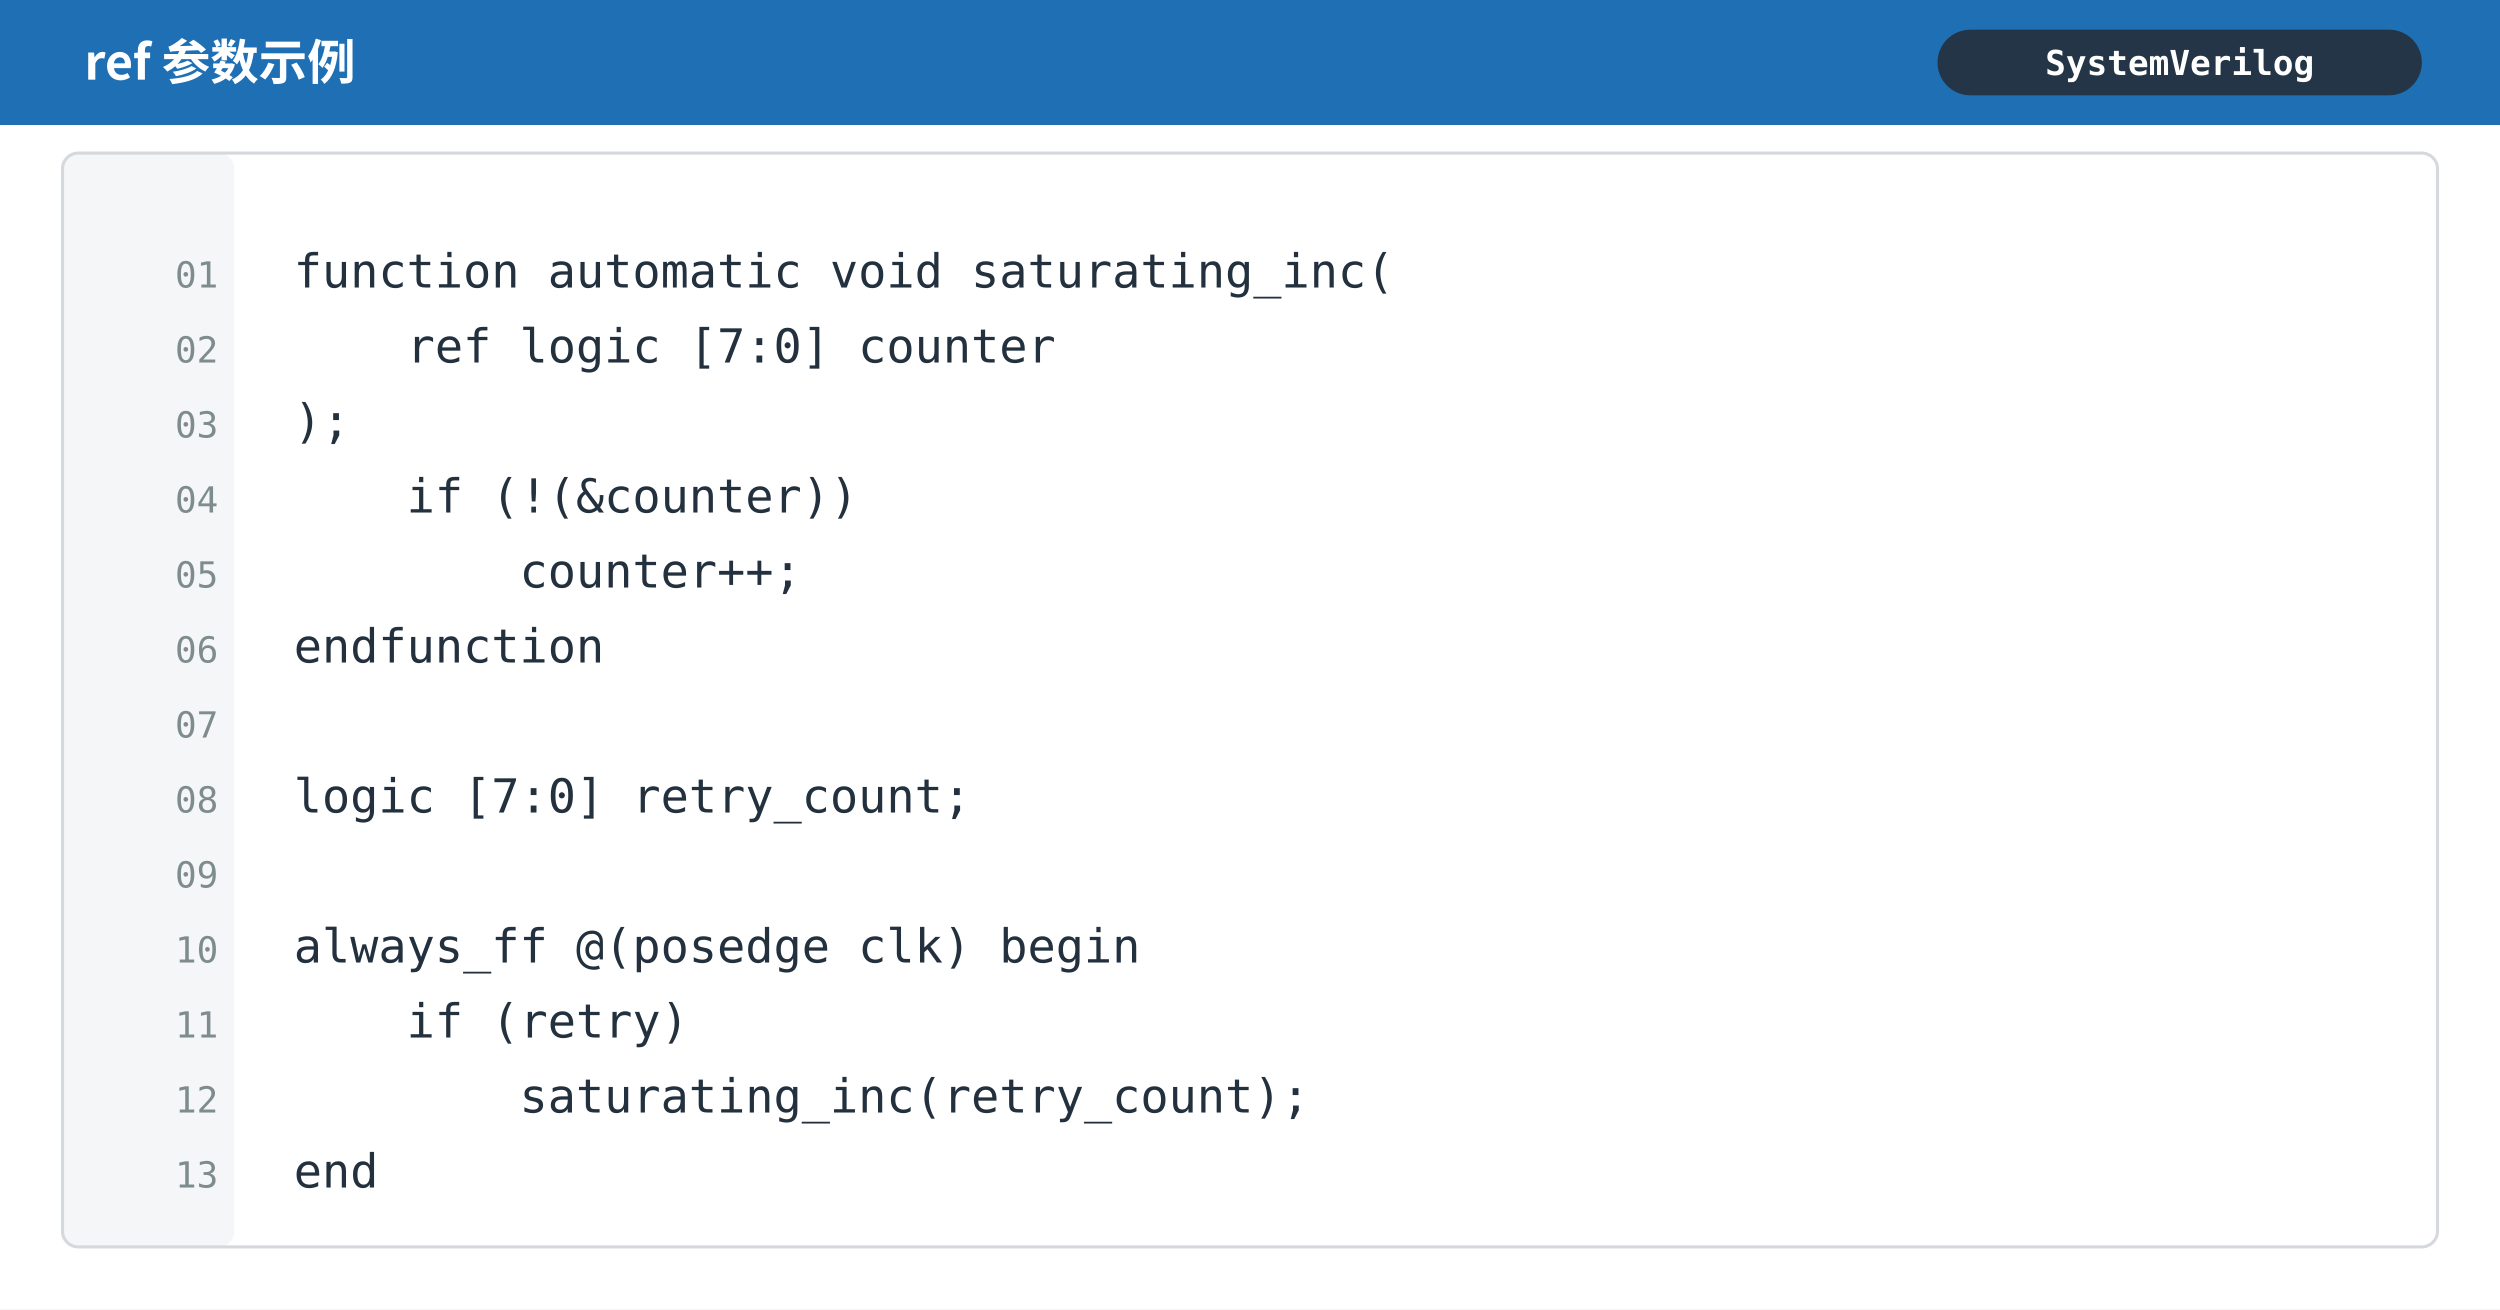
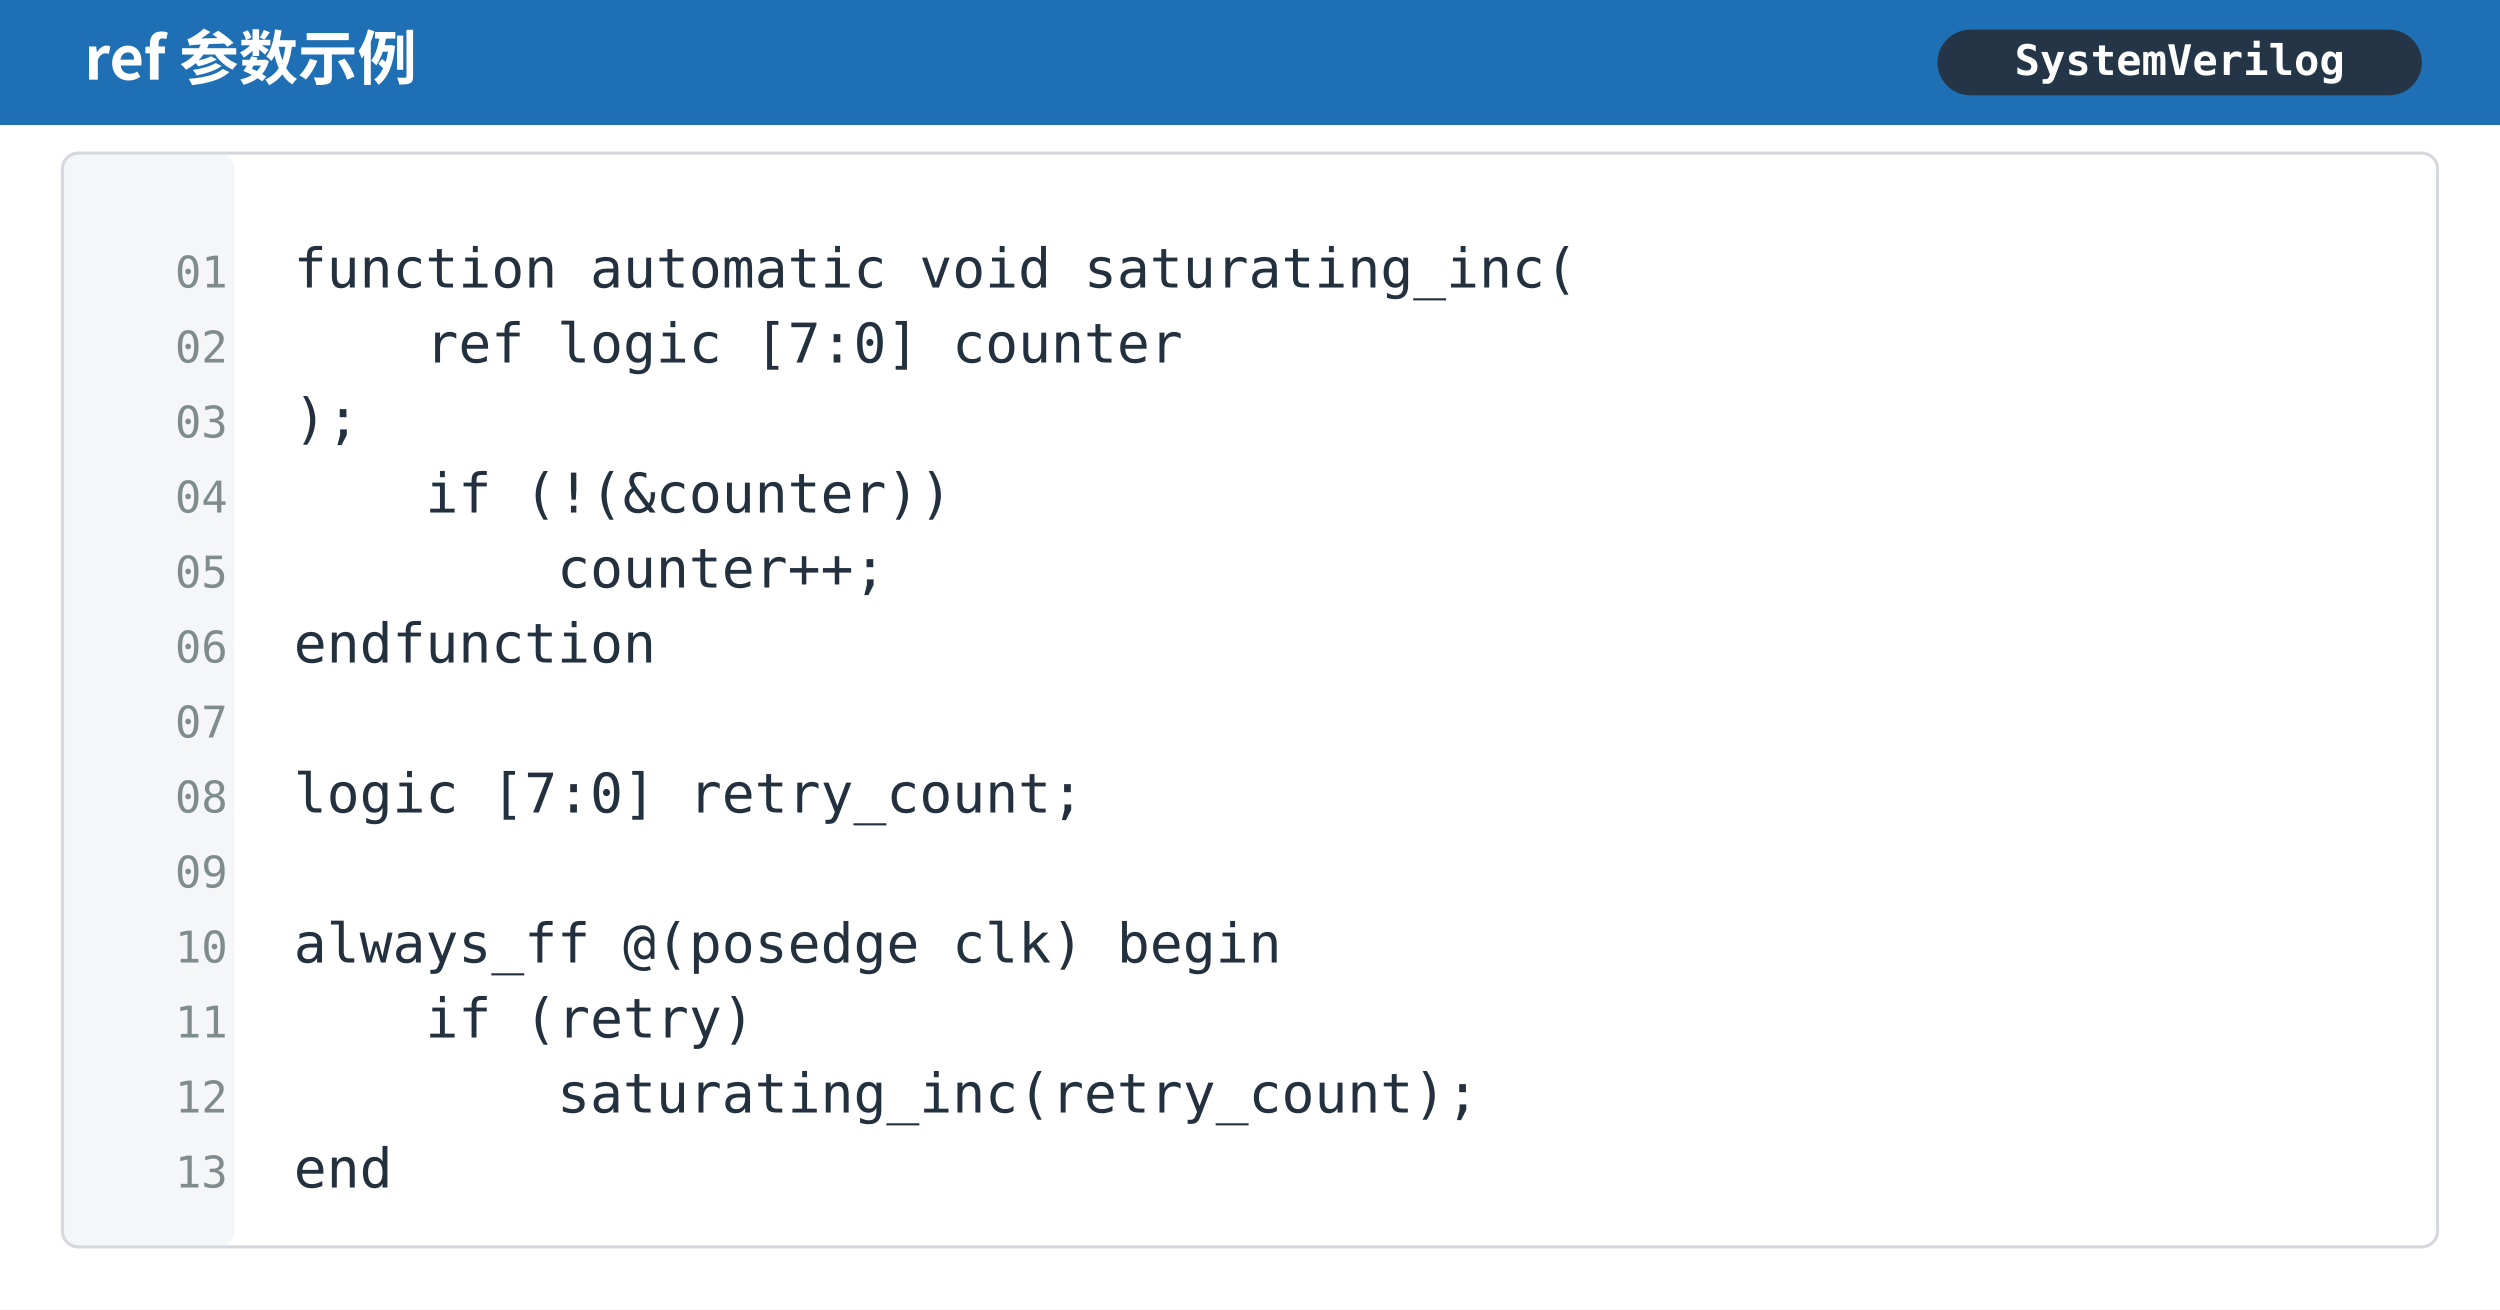
<svg xmlns="http://www.w3.org/2000/svg" width="1600" height="838" viewBox="0 0 1600 838" role="img" aria-label="ref 参数示例">
  <style>
-     .title { font: 700 31px "Noto Sans CJK SC", "Microsoft YaHei", Arial, sans-serif; fill: #FFFFFF; }
-     .status { font: 700 22px "DejaVu Sans Mono", Consolas, monospace; fill: #FFFFFF; }
-     .line-no { font: 400 23px "DejaVu Sans Mono", Consolas, monospace; fill: #7F8C8D; }
-     .code { font: 400 30px "DejaVu Sans Mono", Consolas, monospace; fill: #23313F; }
+     .title { font-family: "Noto Sans CJK SC", "Microsoft YaHei", Arial, sans-serif; font-size: 38px; font-weight: 700; fill: #FFFFFF; }
+     .status { font-family: "DejaVu Sans Mono", Consolas, monospace; font-size: 27px; font-weight: 700; fill: #FFFFFF; }
+     .line-no { font-family: "DejaVu Sans Mono", Consolas, monospace; font-size: 28px; font-weight: 400; fill: #7F8C8D; }
+     .code { font-family: "DejaVu Sans Mono", Consolas, monospace; font-size: 35px; font-weight: 400; fill: #23313F; }
  </style>
  <rect width="1600" height="838" fill="#FFFFFF" />
  <rect width="1600" height="80" fill="#1F6FB5" />
  <text x="54" y="51" class="title">ref 参数示例</text>
  <rect x="1240" y="19" width="310" height="42" rx="21" fill="#23313F" opacity=".94" />
  <text x="1395" y="48" text-anchor="middle" class="status">SystemVerilog</text>
  <rect x="40" y="98" width="110" height="700" rx="10" fill="#F4F6F7" />
  <rect x="40" y="98" width="1520" height="700" rx="10" fill="none" stroke="#D5D8DC" stroke-width="2" />
  <text x="112" y="184" class="line-no">01</text>
  <text x="188" y="184" class="code" xml:space="preserve">function automatic void saturating_inc(</text>
  <text x="112" y="232" class="line-no">02</text>
  <text x="188" y="232" class="code" xml:space="preserve">    ref logic [7:0] counter</text>
  <text x="112" y="280" class="line-no">03</text>
  <text x="188" y="280" class="code" xml:space="preserve">);</text>
  <text x="112" y="328" class="line-no">04</text>
  <text x="188" y="328" class="code" xml:space="preserve">    if (!(&amp;counter))</text>
  <text x="112" y="376" class="line-no">05</text>
  <text x="188" y="376" class="code" xml:space="preserve">        counter++;</text>
  <text x="112" y="424" class="line-no">06</text>
  <text x="188" y="424" class="code" xml:space="preserve">endfunction</text>
  <text x="112" y="472" class="line-no">07</text>
  <text x="188" y="472" class="code" xml:space="preserve" />
  <text x="112" y="520" class="line-no">08</text>
  <text x="188" y="520" class="code" xml:space="preserve">logic [7:0] retry_count;</text>
  <text x="112" y="568" class="line-no">09</text>
  <text x="188" y="568" class="code" xml:space="preserve" />
  <text x="112" y="616" class="line-no">10</text>
  <text x="188" y="616" class="code" xml:space="preserve">always_ff @(posedge clk) begin</text>
  <text x="112" y="664" class="line-no">11</text>
  <text x="188" y="664" class="code" xml:space="preserve">    if (retry)</text>
  <text x="112" y="712" class="line-no">12</text>
  <text x="188" y="712" class="code" xml:space="preserve">        saturating_inc(retry_count);</text>
  <text x="112" y="760" class="line-no">13</text>
  <text x="188" y="760" class="code" xml:space="preserve">end</text>
</svg>
